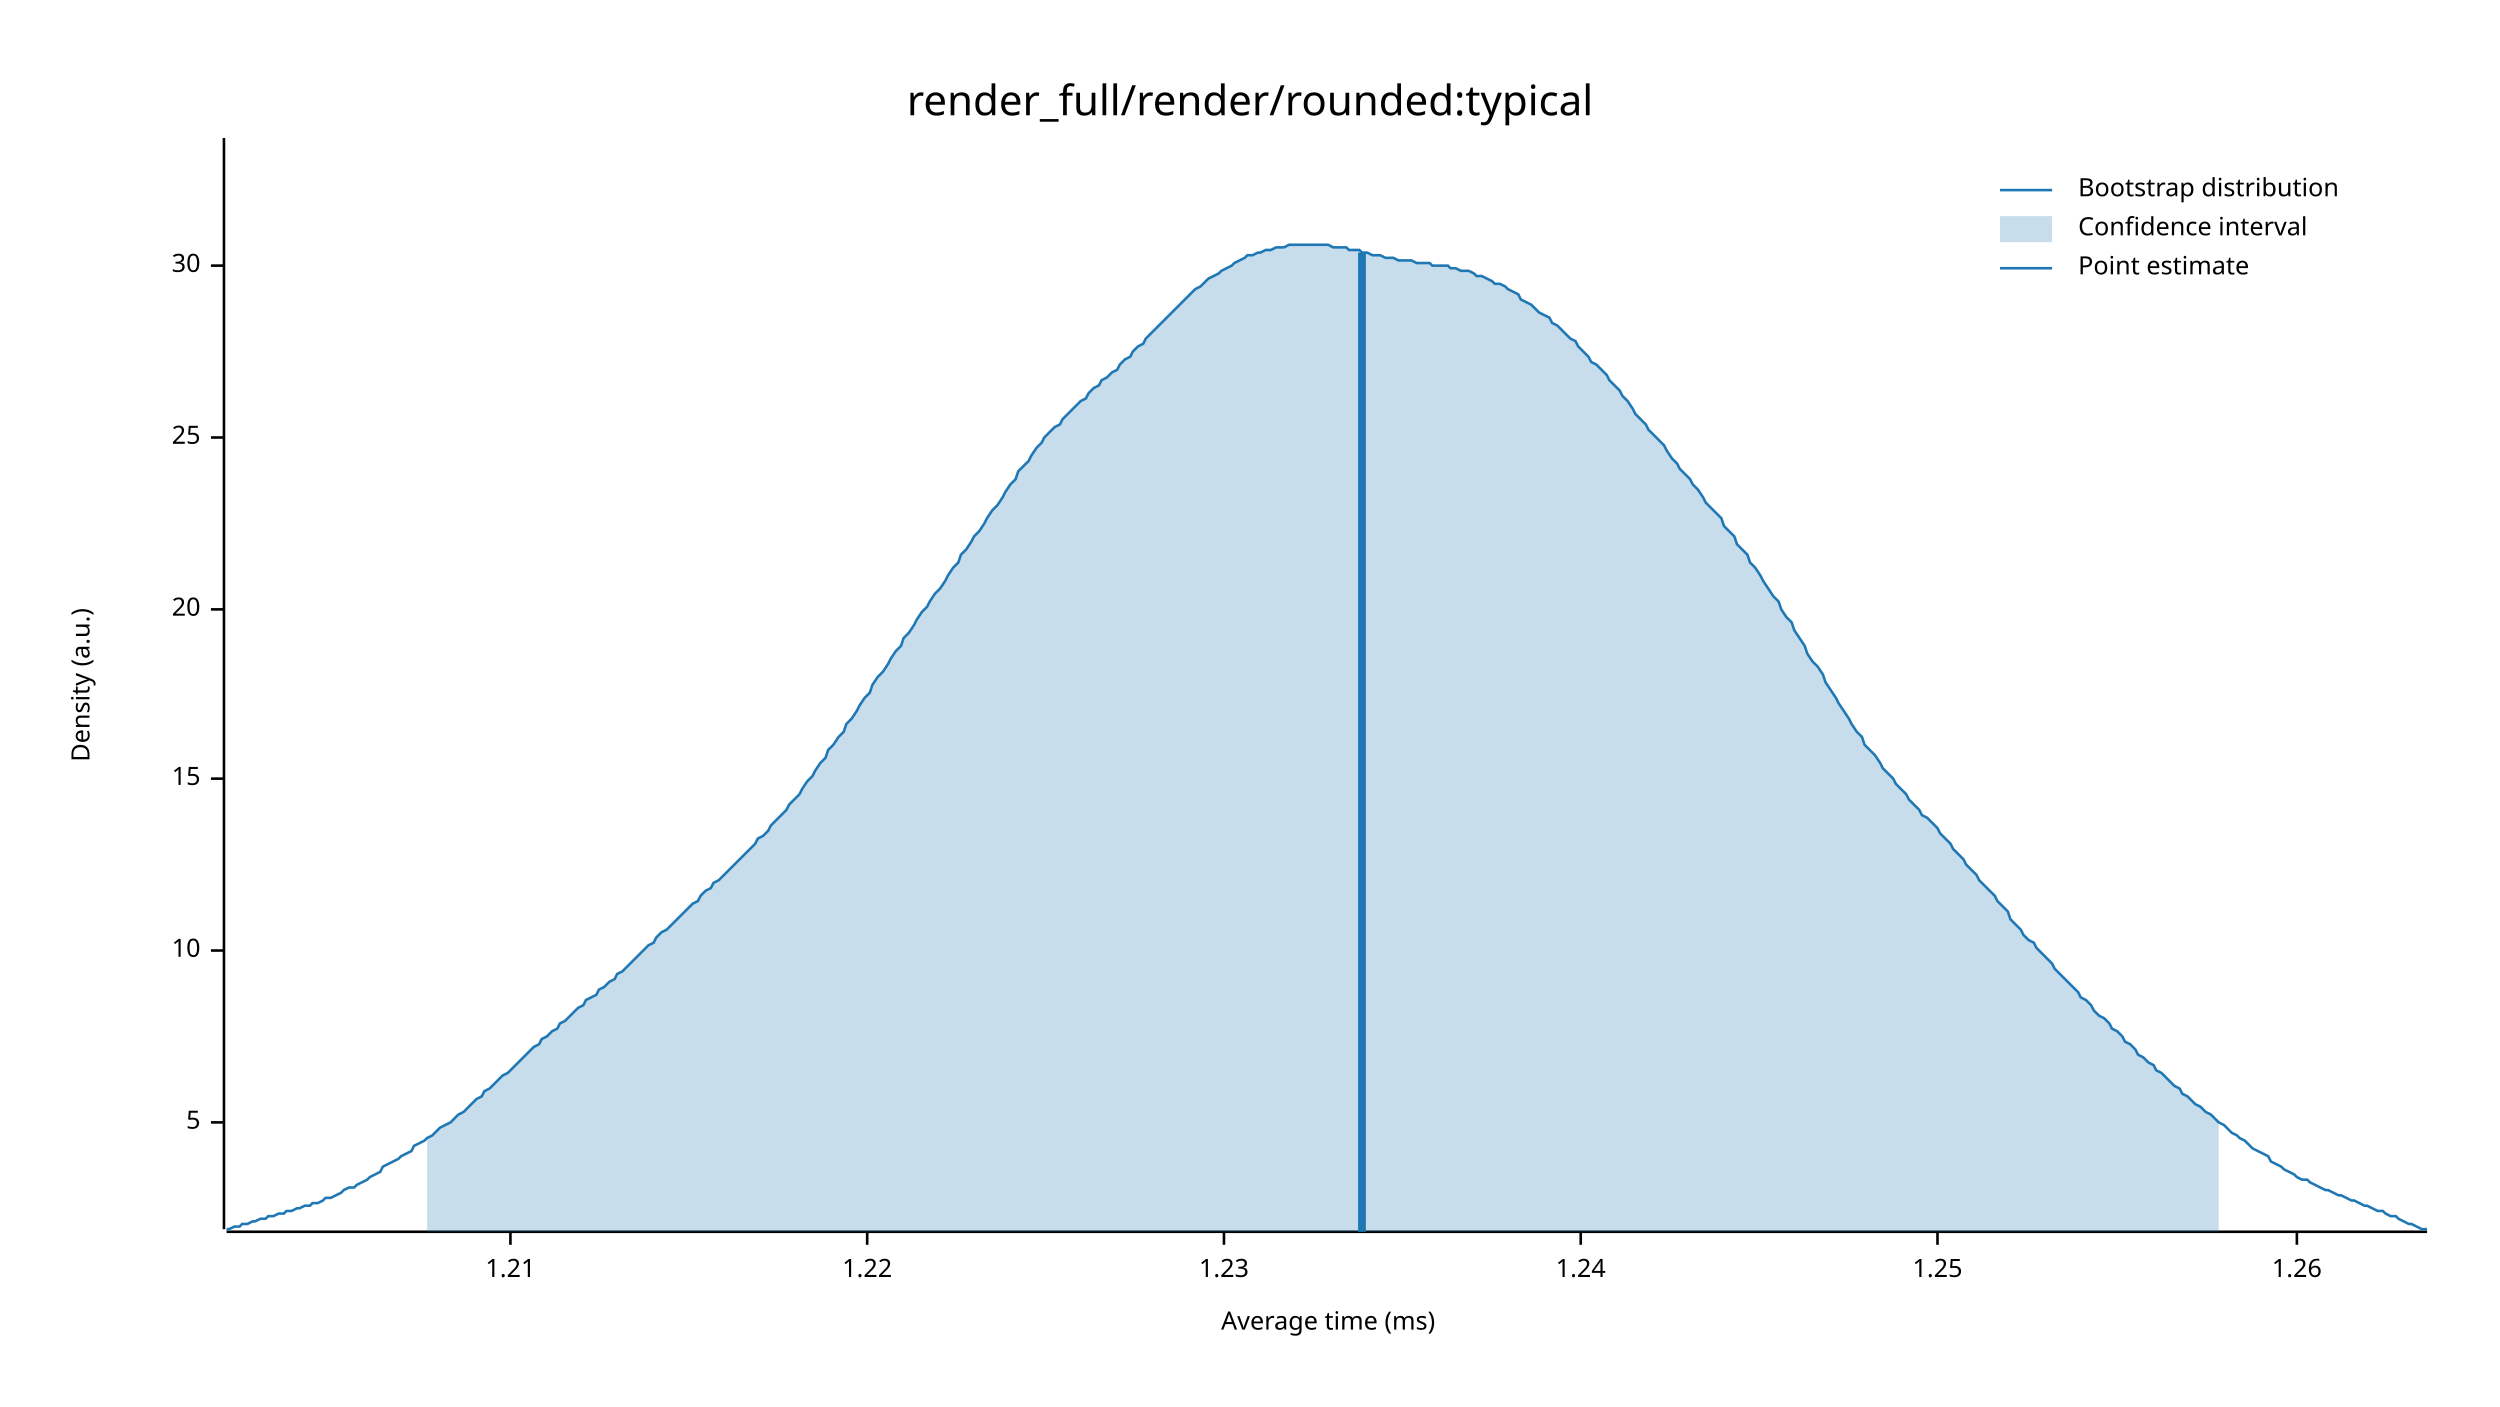
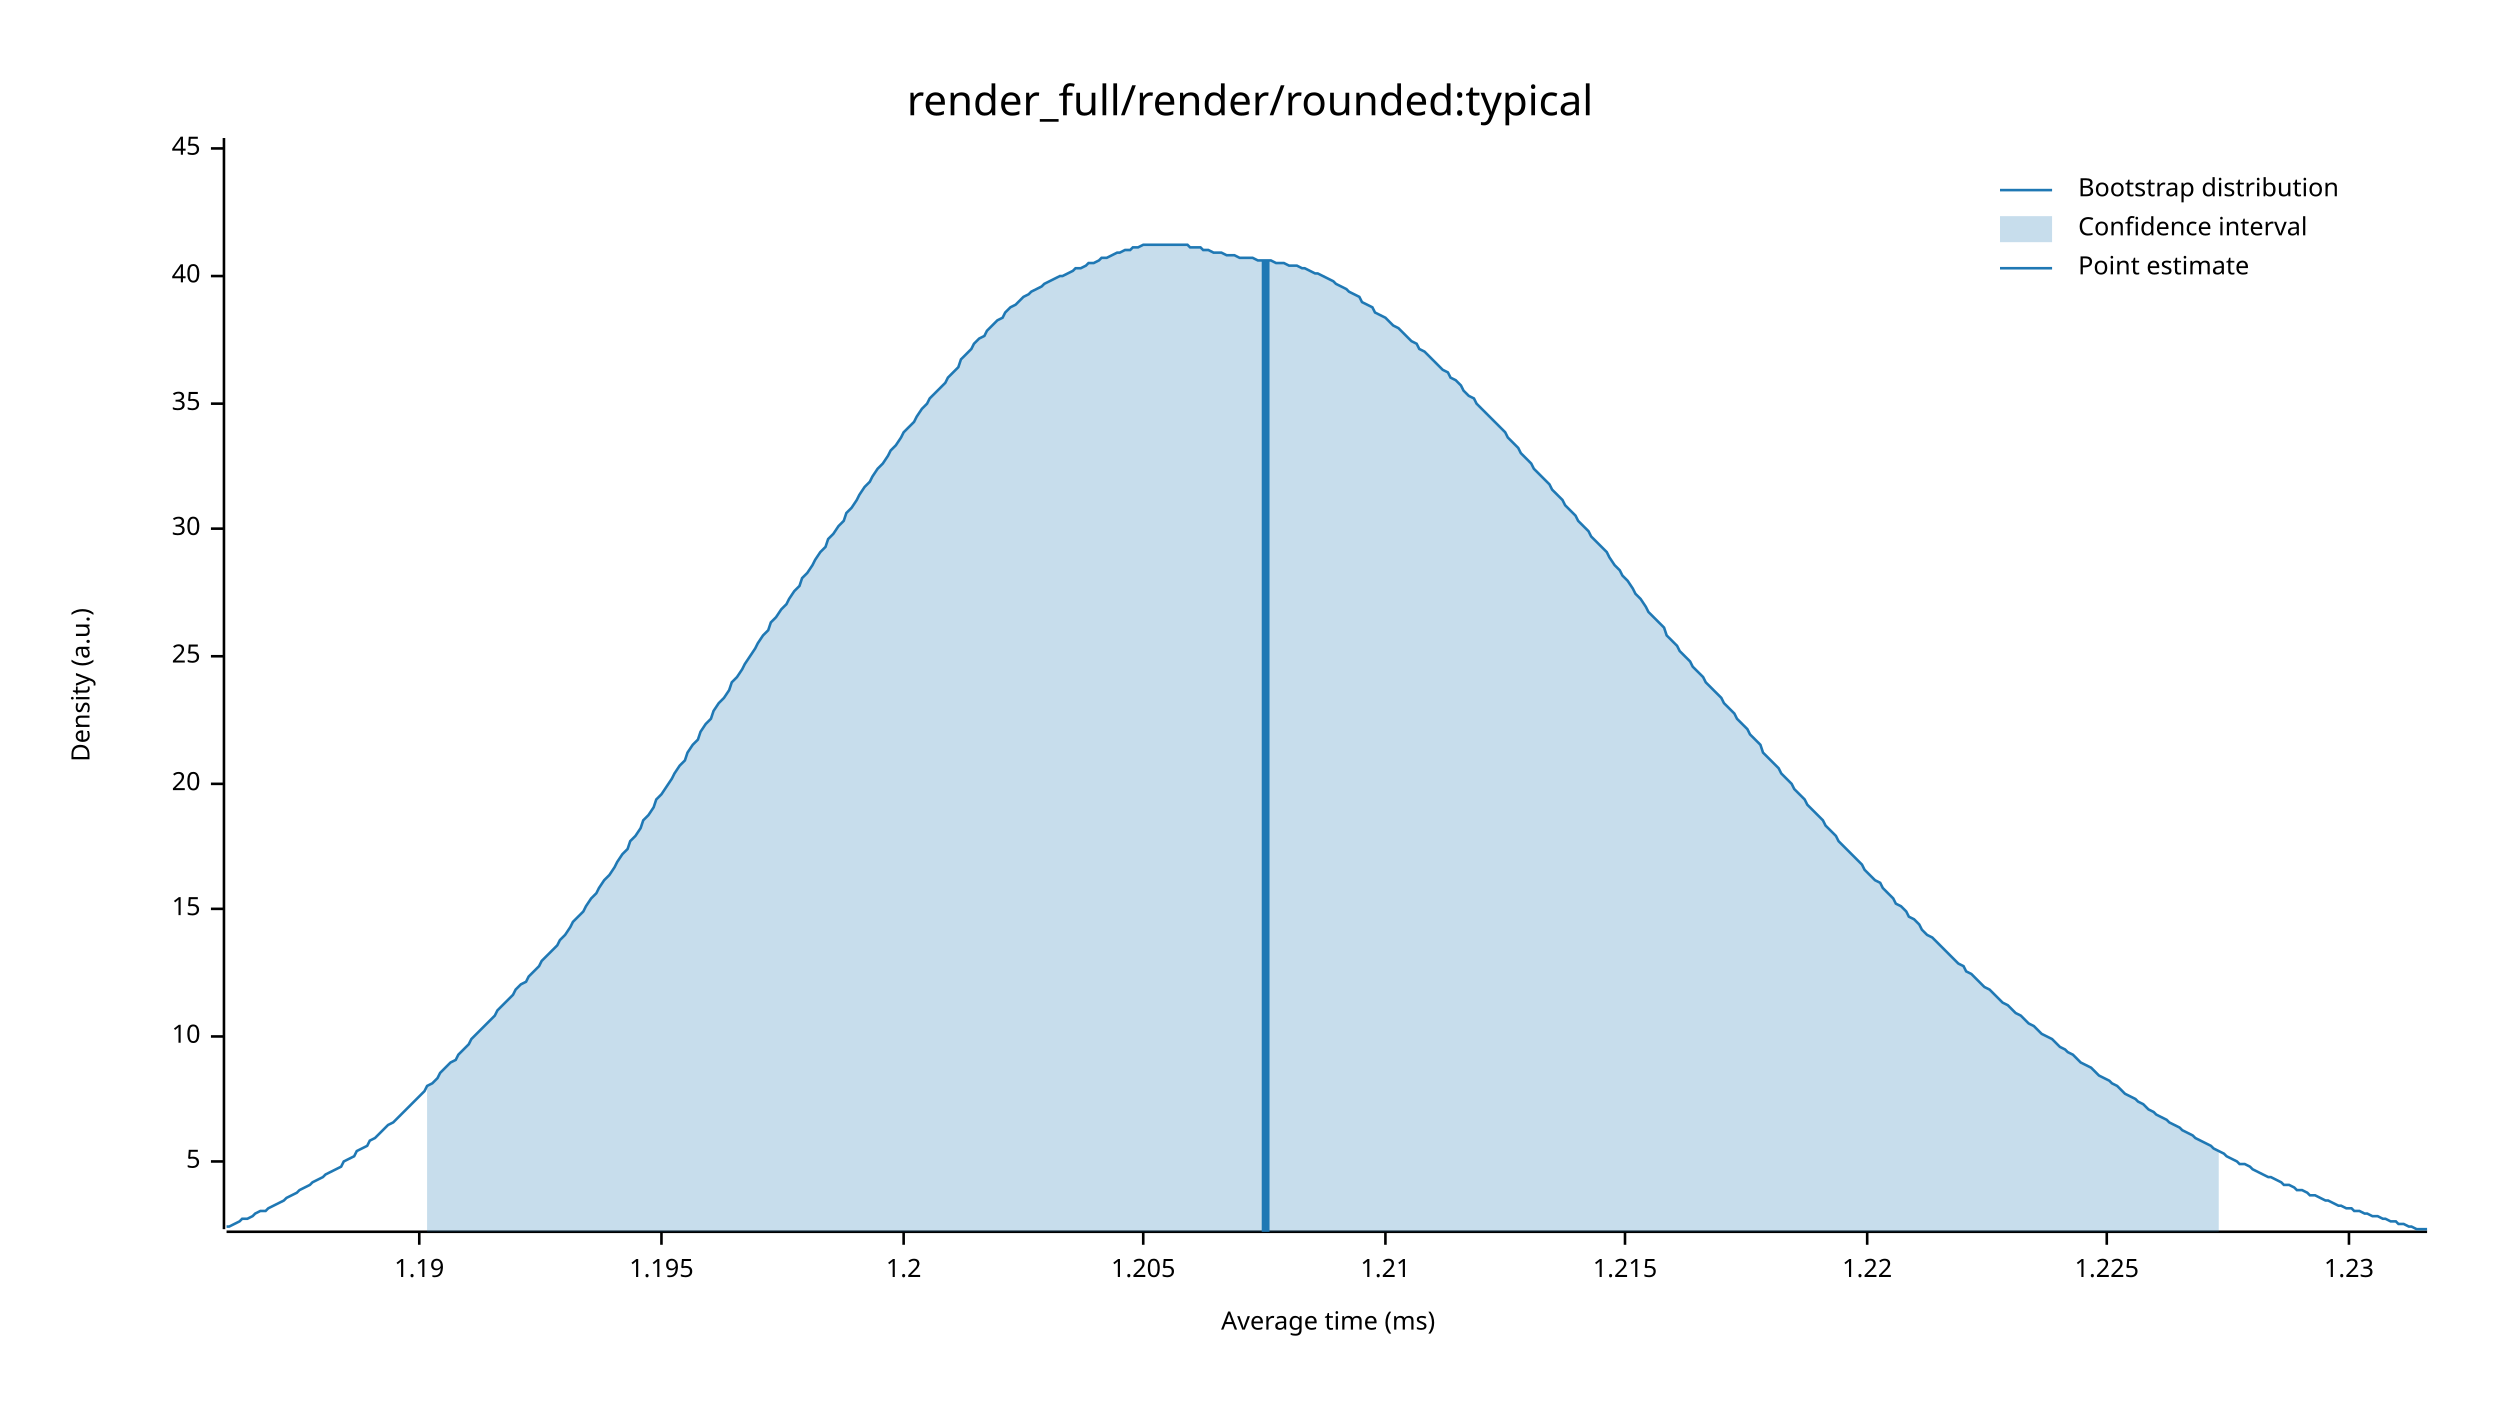
<svg xmlns="http://www.w3.org/2000/svg" width="960" height="540" viewBox="0 0 960 540">
  <text x="480" y="32" dy="0.76em" text-anchor="middle" font-family="sans-serif" font-size="16.129" opacity="1" fill="#000000">
render_full/render/rounded:typical
</text>
  <text x="27" y="263" dy="0.76em" text-anchor="middle" font-family="sans-serif" font-size="9.677" opacity="1" fill="#000000" transform="rotate(270, 27, 263)">
Density (a.u.)
</text>
  <text x="510" y="513" dy="-0.5ex" text-anchor="middle" font-family="sans-serif" font-size="9.677" opacity="1" fill="#000000">
Average time (ms)
</text>
  <polyline fill="none" opacity="1" stroke="#000000" stroke-width="1" points="86,53 86,472 " />
-   <text x="77" y="431" dy="0.5ex" text-anchor="end" font-family="sans-serif" font-size="9.677" opacity="1" fill="#000000">
+   <text x="77" y="446" dy="0.5ex" text-anchor="end" font-family="sans-serif" font-size="9.677" opacity="1" fill="#000000">
5
</text>
-   <polyline fill="none" opacity="1" stroke="#000000" stroke-width="1" points="81,431 86,431 " />
-   <text x="77" y="365" dy="0.5ex" text-anchor="end" font-family="sans-serif" font-size="9.677" opacity="1" fill="#000000">
+   <polyline fill="none" opacity="1" stroke="#000000" stroke-width="1" points="81,446 86,446 " />
+   <text x="77" y="398" dy="0.5ex" text-anchor="end" font-family="sans-serif" font-size="9.677" opacity="1" fill="#000000">
10
</text>
-   <polyline fill="none" opacity="1" stroke="#000000" stroke-width="1" points="81,365 86,365 " />
-   <text x="77" y="299" dy="0.5ex" text-anchor="end" font-family="sans-serif" font-size="9.677" opacity="1" fill="#000000">
+   <polyline fill="none" opacity="1" stroke="#000000" stroke-width="1" points="81,398 86,398 " />
+   <text x="77" y="349" dy="0.5ex" text-anchor="end" font-family="sans-serif" font-size="9.677" opacity="1" fill="#000000">
15
</text>
-   <polyline fill="none" opacity="1" stroke="#000000" stroke-width="1" points="81,299 86,299 " />
-   <text x="77" y="234" dy="0.5ex" text-anchor="end" font-family="sans-serif" font-size="9.677" opacity="1" fill="#000000">
+   <polyline fill="none" opacity="1" stroke="#000000" stroke-width="1" points="81,349 86,349 " />
+   <text x="77" y="301" dy="0.5ex" text-anchor="end" font-family="sans-serif" font-size="9.677" opacity="1" fill="#000000">
20
</text>
-   <polyline fill="none" opacity="1" stroke="#000000" stroke-width="1" points="81,234 86,234 " />
-   <text x="77" y="168" dy="0.5ex" text-anchor="end" font-family="sans-serif" font-size="9.677" opacity="1" fill="#000000">
+   <polyline fill="none" opacity="1" stroke="#000000" stroke-width="1" points="81,301 86,301 " />
+   <text x="77" y="252" dy="0.5ex" text-anchor="end" font-family="sans-serif" font-size="9.677" opacity="1" fill="#000000">
25
</text>
-   <polyline fill="none" opacity="1" stroke="#000000" stroke-width="1" points="81,168 86,168 " />
-   <text x="77" y="102" dy="0.5ex" text-anchor="end" font-family="sans-serif" font-size="9.677" opacity="1" fill="#000000">
+   <polyline fill="none" opacity="1" stroke="#000000" stroke-width="1" points="81,252 86,252 " />
+   <text x="77" y="203" dy="0.5ex" text-anchor="end" font-family="sans-serif" font-size="9.677" opacity="1" fill="#000000">
30
</text>
-   <polyline fill="none" opacity="1" stroke="#000000" stroke-width="1" points="81,102 86,102 " />
+   <polyline fill="none" opacity="1" stroke="#000000" stroke-width="1" points="81,203 86,203 " />
+   <text x="77" y="155" dy="0.5ex" text-anchor="end" font-family="sans-serif" font-size="9.677" opacity="1" fill="#000000">
+ 35
+ </text>
+   <polyline fill="none" opacity="1" stroke="#000000" stroke-width="1" points="81,155 86,155 " />
+   <text x="77" y="106" dy="0.5ex" text-anchor="end" font-family="sans-serif" font-size="9.677" opacity="1" fill="#000000">
+ 40
+ </text>
+   <polyline fill="none" opacity="1" stroke="#000000" stroke-width="1" points="81,106 86,106 " />
+   <text x="77" y="57" dy="0.5ex" text-anchor="end" font-family="sans-serif" font-size="9.677" opacity="1" fill="#000000">
+ 45
+ </text>
+   <polyline fill="none" opacity="1" stroke="#000000" stroke-width="1" points="81,57 86,57 " />
  <polyline fill="none" opacity="1" stroke="#000000" stroke-width="1" points="87,473 932,473 " />
-   <text x="196" y="483" dy="0.76em" text-anchor="middle" font-family="sans-serif" font-size="9.677" opacity="1" fill="#000000">
+   <text x="161" y="483" dy="0.76em" text-anchor="middle" font-family="sans-serif" font-size="9.677" opacity="1" fill="#000000">
+ 1.19
+ </text>
+   <polyline fill="none" opacity="1" stroke="#000000" stroke-width="1" points="161,473 161,478 " />
+   <text x="254" y="483" dy="0.76em" text-anchor="middle" font-family="sans-serif" font-size="9.677" opacity="1" fill="#000000">
+ 1.195
+ </text>
+   <polyline fill="none" opacity="1" stroke="#000000" stroke-width="1" points="254,473 254,478 " />
+   <text x="347" y="483" dy="0.76em" text-anchor="middle" font-family="sans-serif" font-size="9.677" opacity="1" fill="#000000">
+ 1.2
+ </text>
+   <polyline fill="none" opacity="1" stroke="#000000" stroke-width="1" points="347,473 347,478 " />
+   <text x="439" y="483" dy="0.76em" text-anchor="middle" font-family="sans-serif" font-size="9.677" opacity="1" fill="#000000">
+ 1.205
+ </text>
+   <polyline fill="none" opacity="1" stroke="#000000" stroke-width="1" points="439,473 439,478 " />
+   <text x="532" y="483" dy="0.76em" text-anchor="middle" font-family="sans-serif" font-size="9.677" opacity="1" fill="#000000">
1.21
</text>
-   <polyline fill="none" opacity="1" stroke="#000000" stroke-width="1" points="196,473 196,478 " />
-   <text x="333" y="483" dy="0.76em" text-anchor="middle" font-family="sans-serif" font-size="9.677" opacity="1" fill="#000000">
+   <polyline fill="none" opacity="1" stroke="#000000" stroke-width="1" points="532,473 532,478 " />
+   <text x="624" y="483" dy="0.76em" text-anchor="middle" font-family="sans-serif" font-size="9.677" opacity="1" fill="#000000">
+ 1.215
+ </text>
+   <polyline fill="none" opacity="1" stroke="#000000" stroke-width="1" points="624,473 624,478 " />
+   <text x="717" y="483" dy="0.76em" text-anchor="middle" font-family="sans-serif" font-size="9.677" opacity="1" fill="#000000">
1.22
</text>
-   <polyline fill="none" opacity="1" stroke="#000000" stroke-width="1" points="333,473 333,478 " />
-   <text x="470" y="483" dy="0.76em" text-anchor="middle" font-family="sans-serif" font-size="9.677" opacity="1" fill="#000000">
+   <polyline fill="none" opacity="1" stroke="#000000" stroke-width="1" points="717,473 717,478 " />
+   <text x="809" y="483" dy="0.76em" text-anchor="middle" font-family="sans-serif" font-size="9.677" opacity="1" fill="#000000">
+ 1.225
+ </text>
+   <polyline fill="none" opacity="1" stroke="#000000" stroke-width="1" points="809,473 809,478 " />
+   <text x="902" y="483" dy="0.76em" text-anchor="middle" font-family="sans-serif" font-size="9.677" opacity="1" fill="#000000">
1.23
</text>
-   <polyline fill="none" opacity="1" stroke="#000000" stroke-width="1" points="470,473 470,478 " />
-   <text x="607" y="483" dy="0.76em" text-anchor="middle" font-family="sans-serif" font-size="9.677" opacity="1" fill="#000000">
- 1.24
- </text>
-   <polyline fill="none" opacity="1" stroke="#000000" stroke-width="1" points="607,473 607,478 " />
-   <text x="744" y="483" dy="0.76em" text-anchor="middle" font-family="sans-serif" font-size="9.677" opacity="1" fill="#000000">
- 1.25
- </text>
-   <polyline fill="none" opacity="1" stroke="#000000" stroke-width="1" points="744,473 744,478 " />
-   <text x="882" y="483" dy="0.76em" text-anchor="middle" font-family="sans-serif" font-size="9.677" opacity="1" fill="#000000">
- 1.26
- </text>
-   <polyline fill="none" opacity="1" stroke="#000000" stroke-width="1" points="882,473 882,478 " />
-   <polyline fill="none" opacity="1" stroke="#1F78B4" stroke-width="1" points="87,472 88,472 90,471 92,471 93,470 95,470 97,469 98,469 100,468 102,468 103,467 105,467 107,466 109,466 110,465 112,465 114,464 115,464 117,463 119,463 120,462 122,462 124,461 125,460 127,460 129,459 131,458 132,457 134,456 136,456 137,455 139,454 141,453 142,452 144,451 146,450 147,448 149,447 151,446 153,445 154,444 156,443 158,442 159,440 161,439 163,438 164,437 166,436 168,434 169,433 171,432 173,431 175,429 176,428 178,427 180,425 181,424 183,422 185,421 186,419 188,418 190,416 191,415 193,413 195,412 197,410 198,409 200,407 202,405 203,404 205,402 207,401 208,399 210,398 212,396 214,395 215,393 217,392 219,390 220,389 222,387 224,386 225,384 227,383 229,382 230,380 232,379 234,377 236,376 237,374 239,373 241,371 242,370 244,368 246,366 247,365 249,363 251,362 252,360 254,358 256,357 258,355 259,354 261,352 263,350 264,349 266,347 268,346 269,344 271,342 273,341 274,339 276,338 278,336 280,334 281,333 283,331 285,329 286,328 288,326 290,324 291,322 293,321 295,319 296,317 298,315 300,313 302,311 303,309 305,307 307,305 308,303 310,300 312,298 313,296 315,293 317,291 318,288 320,286 322,283 324,281 325,278 327,276 329,273 330,271 332,268 334,266 335,263 337,260 339,258 341,255 342,253 344,250 346,248 347,245 349,243 351,240 352,238 354,235 356,233 357,231 359,228 361,226 363,223 364,221 366,218 368,216 369,213 371,211 373,208 374,206 376,204 378,201 379,199 381,196 383,194 385,191 386,189 388,186 390,184 391,181 393,179 395,177 396,175 398,172 400,170 401,168 403,166 405,164 407,163 408,161 410,159 412,157 413,156 415,154 417,153 418,151 420,149 422,148 423,146 425,145 427,143 429,142 430,140 432,138 434,137 435,135 437,133 439,132 440,130 442,128 444,126 445,125 447,123 449,121 451,119 452,118 454,116 456,114 457,113 459,111 461,110 462,109 464,107 466,106 468,105 469,104 471,103 473,102 474,101 476,100 478,99 479,98 481,98 483,97 484,97 486,96 488,96 490,95 491,95 493,95 495,94 496,94 498,94 500,94 501,94 503,94 505,94 506,94 508,94 510,94 512,95 513,95 515,95 517,95 518,96 520,96 522,96 523,97 525,97 527,98 528,98 530,98 532,99 534,99 535,99 537,100 539,100 540,100 542,100 544,101 545,101 547,101 549,101 550,102 552,102 554,102 556,102 557,103 559,103 561,104 562,104 564,104 566,105 567,106 569,106 571,107 573,108 574,109 576,109 578,110 579,111 581,112 583,113 584,115 586,116 588,117 589,118 591,120 593,121 595,122 596,124 598,125 600,127 601,128 603,130 605,131 606,133 608,135 610,137 611,139 613,140 615,142 617,144 618,146 620,148 622,150 623,152 625,154 627,157 628,159 630,161 632,163 633,165 635,167 637,169 639,171 640,173 642,176 644,178 645,180 647,182 649,184 650,186 652,188 654,191 655,193 657,195 659,197 661,199 662,202 664,204 666,206 667,209 669,211 671,213 672,216 674,218 676,221 677,223 679,226 681,229 683,231 684,234 686,237 688,239 689,242 691,245 693,248 694,251 696,254 698,256 700,259 701,262 703,265 705,268 706,270 708,273 710,276 711,278 713,281 715,283 716,286 718,288 720,290 722,293 723,295 725,297 727,299 728,301 730,303 732,305 733,307 735,309 737,311 738,313 740,314 742,316 744,318 745,320 747,322 749,324 750,326 752,328 754,330 755,332 757,334 759,336 760,338 762,340 764,342 766,344 767,346 769,348 771,350 772,353 774,355 776,357 777,359 779,361 781,362 782,364 784,366 786,368 788,370 789,372 791,374 793,376 794,377 796,379 798,381 799,383 801,384 803,386 804,388 806,390 808,391 810,393 811,395 813,396 815,398 816,400 818,401 820,403 821,405 823,406 825,408 827,409 828,411 830,412 832,414 833,415 835,417 837,418 838,420 840,421 842,423 843,424 845,425 847,427 849,428 850,429 852,431 854,432 855,433 857,435 859,436 860,437 862,438 864,440 865,441 867,442 869,443 871,444 872,446 874,447 876,448 877,449 879,450 881,451 882,452 884,453 886,453 887,454 889,455 891,456 893,457 894,457 896,458 898,459 899,459 901,460 903,461 904,461 906,462 908,463 909,463 911,464 913,465 915,465 916,466 918,467 920,467 921,468 923,469 925,470 926,470 928,471 930,472 932,472 " />
-   <polygon opacity="0.25" fill="#1F78B4" points="164,437 166,436 168,434 169,433 171,432 173,431 175,429 176,428 178,427 180,425 181,424 183,422 185,421 186,419 188,418 190,416 191,415 193,413 195,412 197,410 198,409 200,407 202,405 203,404 205,402 207,401 208,399 210,398 212,396 214,395 215,393 217,392 219,390 220,389 222,387 224,386 225,384 227,383 229,382 230,380 232,379 234,377 236,376 237,374 239,373 241,371 242,370 244,368 246,366 247,365 249,363 251,362 252,360 254,358 256,357 258,355 259,354 261,352 263,350 264,349 266,347 268,346 269,344 271,342 273,341 274,339 276,338 278,336 280,334 281,333 283,331 285,329 286,328 288,326 290,324 291,322 293,321 295,319 296,317 298,315 300,313 302,311 303,309 305,307 307,305 308,303 310,300 312,298 313,296 315,293 317,291 318,288 320,286 322,283 324,281 325,278 327,276 329,273 330,271 332,268 334,266 335,263 337,260 339,258 341,255 342,253 344,250 346,248 347,245 349,243 351,240 352,238 354,235 356,233 357,231 359,228 361,226 363,223 364,221 366,218 368,216 369,213 371,211 373,208 374,206 376,204 378,201 379,199 381,196 383,194 385,191 386,189 388,186 390,184 391,181 393,179 395,177 396,175 398,172 400,170 401,168 403,166 405,164 407,163 408,161 410,159 412,157 413,156 415,154 417,153 418,151 420,149 422,148 423,146 425,145 427,143 429,142 430,140 432,138 434,137 435,135 437,133 439,132 440,130 442,128 444,126 445,125 447,123 449,121 451,119 452,118 454,116 456,114 457,113 459,111 461,110 462,109 464,107 466,106 468,105 469,104 471,103 473,102 474,101 476,100 478,99 479,98 481,98 483,97 484,97 486,96 488,96 490,95 491,95 493,95 495,94 496,94 498,94 500,94 501,94 503,94 505,94 506,94 508,94 510,94 512,95 513,95 515,95 517,95 518,96 520,96 522,96 523,97 525,97 527,98 528,98 530,98 532,99 534,99 535,99 537,100 539,100 540,100 542,100 544,101 545,101 547,101 549,101 550,102 552,102 554,102 556,102 557,103 559,103 561,104 562,104 564,104 566,105 567,106 569,106 571,107 573,108 574,109 576,109 578,110 579,111 581,112 583,113 584,115 586,116 588,117 589,118 591,120 593,121 595,122 596,124 598,125 600,127 601,128 603,130 605,131 606,133 608,135 610,137 611,139 613,140 615,142 617,144 618,146 620,148 622,150 623,152 625,154 627,157 628,159 630,161 632,163 633,165 635,167 637,169 639,171 640,173 642,176 644,178 645,180 647,182 649,184 650,186 652,188 654,191 655,193 657,195 659,197 661,199 662,202 664,204 666,206 667,209 669,211 671,213 672,216 674,218 676,221 677,223 679,226 681,229 683,231 684,234 686,237 688,239 689,242 691,245 693,248 694,251 696,254 698,256 700,259 701,262 703,265 705,268 706,270 708,273 710,276 711,278 713,281 715,283 716,286 718,288 720,290 722,293 723,295 725,297 727,299 728,301 730,303 732,305 733,307 735,309 737,311 738,313 740,314 742,316 744,318 745,320 747,322 749,324 750,326 752,328 754,330 755,332 757,334 759,336 760,338 762,340 764,342 766,344 767,346 769,348 771,350 772,353 774,355 776,357 777,359 779,361 781,362 782,364 784,366 786,368 788,370 789,372 791,374 793,376 794,377 796,379 798,381 799,383 801,384 803,386 804,388 806,390 808,391 810,393 811,395 813,396 815,398 816,400 818,401 820,403 821,405 823,406 825,408 827,409 828,411 830,412 832,414 833,415 835,417 837,418 838,420 840,421 842,423 843,424 845,425 847,427 849,428 850,429 852,431 852,473 164,473 " />
-   <polyline fill="none" opacity="1" stroke="#1F78B4" stroke-width="3" points="523,473 523,97 " />
+   <polyline fill="none" opacity="1" stroke="#000000" stroke-width="1" points="902,473 902,478 " />
+   <polyline fill="none" opacity="1" stroke="#1F78B4" stroke-width="1" points="87,471 88,471 90,470 92,469 93,468 95,468 97,467 98,466 100,465 102,465 103,464 105,463 107,462 109,461 110,460 112,459 114,458 115,457 117,456 119,455 120,454 122,453 124,452 125,451 127,450 129,449 131,448 132,446 134,445 136,444 137,442 139,441 141,440 142,438 144,437 146,435 147,434 149,432 151,431 153,429 154,428 156,426 158,424 159,423 161,421 163,419 164,417 166,416 168,414 169,412 171,410 173,408 175,407 176,405 178,403 180,401 181,399 183,397 185,395 186,394 188,392 190,390 191,388 193,386 195,384 197,382 198,380 200,378 202,377 203,375 205,373 207,371 208,369 210,367 212,365 214,363 215,361 217,359 219,356 220,354 222,352 224,350 225,348 227,345 229,343 230,341 232,338 234,336 236,333 237,331 239,328 241,326 242,323 244,321 246,318 247,315 249,313 251,310 252,307 254,305 256,302 258,299 259,297 261,294 263,292 264,289 266,286 268,284 269,281 271,278 273,276 274,273 276,270 278,268 280,265 281,262 283,260 285,257 286,255 288,252 290,249 291,247 293,244 295,242 296,239 298,237 300,234 302,232 303,230 305,227 307,225 308,222 310,220 312,217 313,215 315,212 317,210 318,207 320,205 322,202 324,200 325,197 327,195 329,192 330,190 332,187 334,185 335,183 337,180 339,178 341,175 342,173 344,171 346,168 347,166 349,164 351,162 352,160 354,157 356,155 357,153 359,151 361,149 363,147 364,145 366,143 368,141 369,138 371,136 373,134 374,132 376,130 378,129 379,127 381,125 383,123 385,122 386,120 388,118 390,117 391,116 393,114 395,113 396,112 398,111 400,110 401,109 403,108 405,107 407,106 408,106 410,105 412,104 413,103 415,103 417,102 418,101 420,101 422,100 423,99 425,99 427,98 429,97 430,97 432,96 434,96 435,95 437,95 439,94 440,94 442,94 444,94 445,94 447,94 449,94 451,94 452,94 454,94 456,94 457,95 459,95 461,95 462,96 464,96 466,97 468,97 469,97 471,98 473,98 474,98 476,99 478,99 479,99 481,99 483,100 484,100 486,100 488,100 490,101 491,101 493,101 495,102 496,102 498,102 500,103 501,103 503,104 505,105 506,105 508,106 510,107 512,108 513,109 515,110 517,111 518,112 520,113 522,114 523,116 525,117 527,118 528,120 530,121 532,122 534,124 535,125 537,126 539,128 540,129 542,131 544,132 545,134 547,135 549,137 550,138 552,140 554,142 556,143 557,145 559,146 561,148 562,150 564,152 566,153 567,155 569,157 571,159 573,161 574,162 576,164 578,166 579,168 581,170 583,172 584,174 586,176 588,178 589,180 591,182 593,184 595,186 596,188 598,190 600,192 601,194 603,196 605,198 606,200 608,202 610,204 611,206 613,208 615,210 617,212 618,214 620,217 622,219 623,221 625,223 627,226 628,228 630,230 632,233 633,235 635,237 637,239 639,241 640,244 642,246 644,248 645,250 647,252 649,254 650,256 652,258 654,260 655,262 657,264 659,266 661,268 662,270 664,272 666,274 667,276 669,278 671,280 672,282 674,284 676,286 677,289 679,291 681,293 683,295 684,297 686,299 688,301 689,303 691,305 693,307 694,309 696,311 698,313 700,315 701,317 703,319 705,321 706,323 708,325 710,327 711,328 713,330 715,332 716,334 718,336 720,338 722,339 723,341 725,343 727,345 728,347 730,348 732,350 733,352 735,353 737,355 738,357 740,359 742,360 744,362 745,363 747,365 749,367 750,368 752,370 754,371 755,373 757,374 759,376 760,377 762,379 764,380 766,382 767,383 769,385 771,386 772,387 774,389 776,390 777,391 779,393 781,394 782,395 784,397 786,398 788,399 789,400 791,402 793,403 794,404 796,405 798,407 799,408 801,409 803,410 804,411 806,413 808,414 810,415 811,416 813,417 815,419 816,420 818,421 820,422 821,423 823,424 825,426 827,427 828,428 830,429 832,430 833,431 835,432 837,433 838,434 840,435 842,436 843,437 845,438 847,439 849,440 850,441 852,442 854,443 855,444 857,445 859,446 860,447 862,447 864,448 865,449 867,450 869,451 871,452 872,452 874,453 876,454 877,455 879,455 881,456 882,457 884,457 886,458 887,459 889,459 891,460 893,461 894,461 896,462 898,463 899,463 901,464 903,464 904,465 906,465 908,466 909,466 911,467 913,467 915,468 916,468 918,469 920,469 921,470 923,470 925,471 926,471 928,472 930,472 932,472 " />
+   <polygon opacity="0.25" fill="#1F78B4" points="164,417 166,416 168,414 169,412 171,410 173,408 175,407 176,405 178,403 180,401 181,399 183,397 185,395 186,394 188,392 190,390 191,388 193,386 195,384 197,382 198,380 200,378 202,377 203,375 205,373 207,371 208,369 210,367 212,365 214,363 215,361 217,359 219,356 220,354 222,352 224,350 225,348 227,345 229,343 230,341 232,338 234,336 236,333 237,331 239,328 241,326 242,323 244,321 246,318 247,315 249,313 251,310 252,307 254,305 256,302 258,299 259,297 261,294 263,292 264,289 266,286 268,284 269,281 271,278 273,276 274,273 276,270 278,268 280,265 281,262 283,260 285,257 286,255 288,252 290,249 291,247 293,244 295,242 296,239 298,237 300,234 302,232 303,230 305,227 307,225 308,222 310,220 312,217 313,215 315,212 317,210 318,207 320,205 322,202 324,200 325,197 327,195 329,192 330,190 332,187 334,185 335,183 337,180 339,178 341,175 342,173 344,171 346,168 347,166 349,164 351,162 352,160 354,157 356,155 357,153 359,151 361,149 363,147 364,145 366,143 368,141 369,138 371,136 373,134 374,132 376,130 378,129 379,127 381,125 383,123 385,122 386,120 388,118 390,117 391,116 393,114 395,113 396,112 398,111 400,110 401,109 403,108 405,107 407,106 408,106 410,105 412,104 413,103 415,103 417,102 418,101 420,101 422,100 423,99 425,99 427,98 429,97 430,97 432,96 434,96 435,95 437,95 439,94 440,94 442,94 444,94 445,94 447,94 449,94 451,94 452,94 454,94 456,94 457,95 459,95 461,95 462,96 464,96 466,97 468,97 469,97 471,98 473,98 474,98 476,99 478,99 479,99 481,99 483,100 484,100 486,100 488,100 490,101 491,101 493,101 495,102 496,102 498,102 500,103 501,103 503,104 505,105 506,105 508,106 510,107 512,108 513,109 515,110 517,111 518,112 520,113 522,114 523,116 525,117 527,118 528,120 530,121 532,122 534,124 535,125 537,126 539,128 540,129 542,131 544,132 545,134 547,135 549,137 550,138 552,140 554,142 556,143 557,145 559,146 561,148 562,150 564,152 566,153 567,155 569,157 571,159 573,161 574,162 576,164 578,166 579,168 581,170 583,172 584,174 586,176 588,178 589,180 591,182 593,184 595,186 596,188 598,190 600,192 601,194 603,196 605,198 606,200 608,202 610,204 611,206 613,208 615,210 617,212 618,214 620,217 622,219 623,221 625,223 627,226 628,228 630,230 632,233 633,235 635,237 637,239 639,241 640,244 642,246 644,248 645,250 647,252 649,254 650,256 652,258 654,260 655,262 657,264 659,266 661,268 662,270 664,272 666,274 667,276 669,278 671,280 672,282 674,284 676,286 677,289 679,291 681,293 683,295 684,297 686,299 688,301 689,303 691,305 693,307 694,309 696,311 698,313 700,315 701,317 703,319 705,321 706,323 708,325 710,327 711,328 713,330 715,332 716,334 718,336 720,338 722,339 723,341 725,343 727,345 728,347 730,348 732,350 733,352 735,353 737,355 738,357 740,359 742,360 744,362 745,363 747,365 749,367 750,368 752,370 754,371 755,373 757,374 759,376 760,377 762,379 764,380 766,382 767,383 769,385 771,386 772,387 774,389 776,390 777,391 779,393 781,394 782,395 784,397 786,398 788,399 789,400 791,402 793,403 794,404 796,405 798,407 799,408 801,409 803,410 804,411 806,413 808,414 810,415 811,416 813,417 815,419 816,420 818,421 820,422 821,423 823,424 825,426 827,427 828,428 830,429 832,430 833,431 835,432 837,433 838,434 840,435 842,436 843,437 845,438 847,439 849,440 850,441 852,442 852,473 164,473 " />
+   <polyline fill="none" opacity="1" stroke="#1F78B4" stroke-width="3" points="486,473 486,100 " />
  <text x="798" y="68" dy="0.76em" text-anchor="start" font-family="sans-serif" font-size="9.677" opacity="1" fill="#000000">
Bootstrap distribution
</text>
  <text x="798" y="83" dy="0.76em" text-anchor="start" font-family="sans-serif" font-size="9.677" opacity="1" fill="#000000">
Confidence interval
</text>
  <text x="798" y="98" dy="0.76em" text-anchor="start" font-family="sans-serif" font-size="9.677" opacity="1" fill="#000000">
Point estimate
</text>
  <polyline fill="none" opacity="1" stroke="#1F78B4" stroke-width="1" points="768,73 788,73 " />
  <rect x="768" y="83" width="20" height="10" opacity="0.25" fill="#1F78B4" stroke="none" />
  <polyline fill="none" opacity="1" stroke="#1F78B4" stroke-width="1" points="768,103 788,103 " />
</svg>
